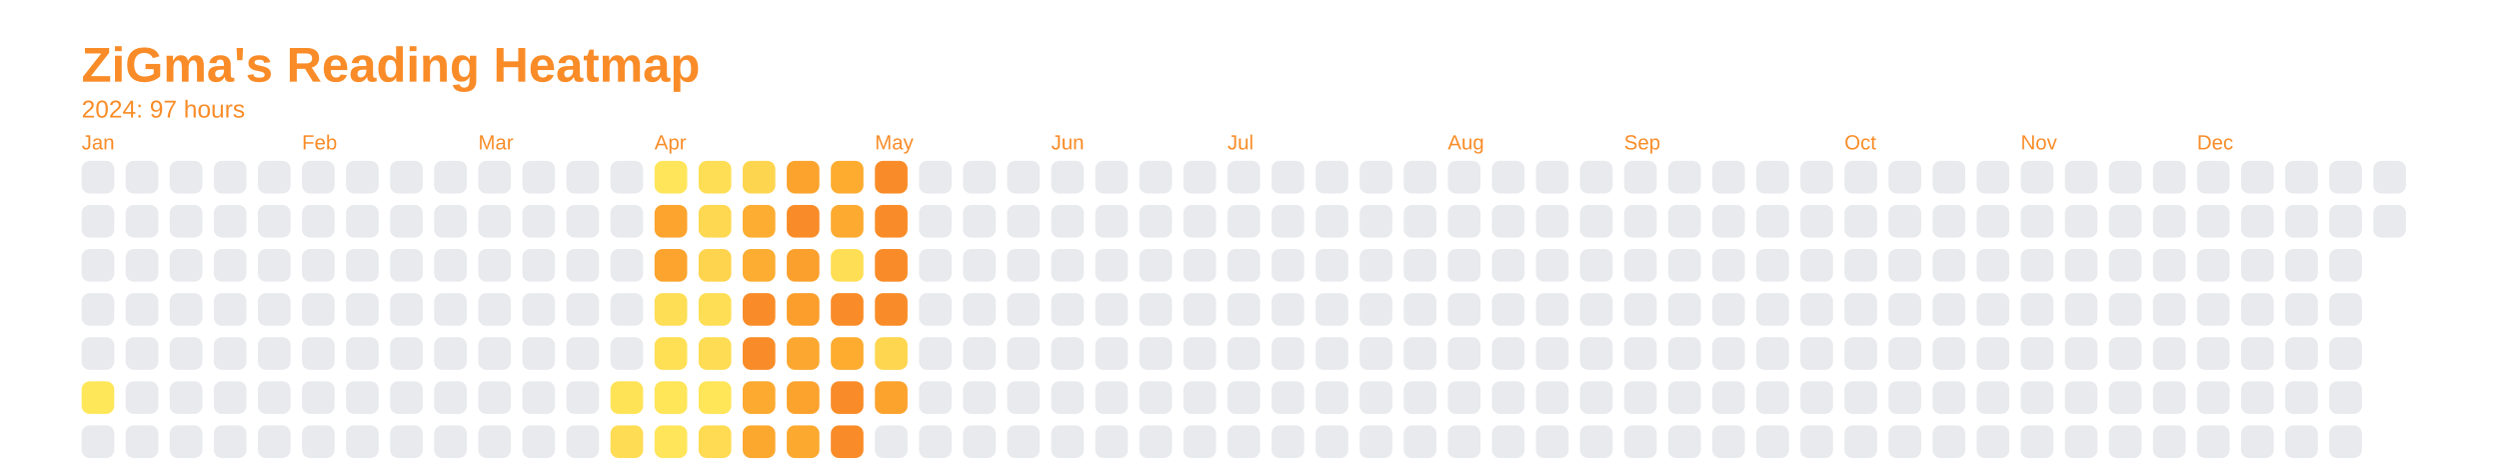
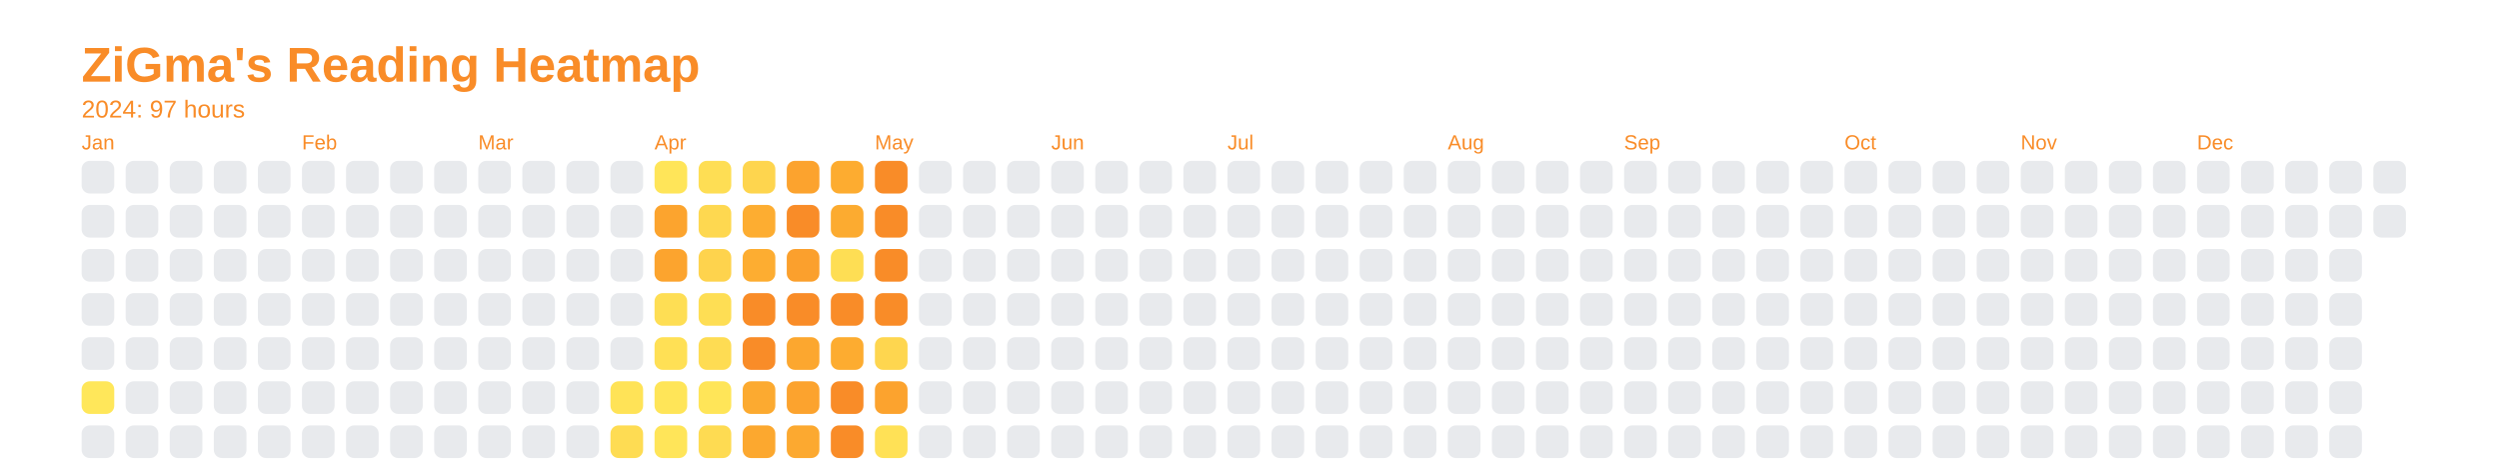
<svg xmlns="http://www.w3.org/2000/svg" baseProfile="full" height="57.5mm" version="1.1" viewBox="0,0,306.2,57.5" width="306.2mm">
  <defs />
  <rect fill="none" height="57.5" width="306.2" x="0" y="0" />
  <text fill="#f98c28" style="font-size:6px; font-family:Arial; font-weight:bold;" x="10" y="10">ZiGma's Reading Heatmap</text>
  <text fill="#f98c28" style="font-size:3px; font-family:Arial;" x="10" y="14.4">2024: 97 hours</text>
  <text fill="#f98c28" style="font-size:2.5px; font-family:Arial" x="10" y="18.3">Jan</text>
  <rect fill="#e8eaed" height="4" rx="1" ry="1" width="4" x="10" y="19.7" />
  <rect fill="#e8eaed" height="4" rx="1" ry="1" width="4" x="10" y="25.1" />
  <rect fill="#e8eaed" height="4" rx="1" ry="1" width="4" x="10" y="30.5" />
  <rect fill="#e8eaed" height="4" rx="1" ry="1" width="4" x="10" y="35.9" />
  <rect fill="#e8eaed" height="4" rx="1" ry="1" width="4" x="10" y="41.3" />
  <rect fill="#ffe75a" height="4" rx="1" ry="1" width="4" x="10" y="46.7" />
  <rect fill="#e8eaed" height="4" rx="1" ry="1" width="4" x="10" y="52.1" />
  <rect fill="#e8eaed" height="4" rx="1" ry="1" width="4" x="15.4" y="19.7" />
  <rect fill="#e8eaed" height="4" rx="1" ry="1" width="4" x="15.4" y="25.1" />
  <rect fill="#e8eaed" height="4" rx="1" ry="1" width="4" x="15.4" y="30.5" />
  <rect fill="#e8eaed" height="4" rx="1" ry="1" width="4" x="15.4" y="35.9" />
  <rect fill="#e8eaed" height="4" rx="1" ry="1" width="4" x="15.4" y="41.3" />
  <rect fill="#e8eaed" height="4" rx="1" ry="1" width="4" x="15.4" y="46.7" />
  <rect fill="#e8eaed" height="4" rx="1" ry="1" width="4" x="15.4" y="52.1" />
  <rect fill="#e8eaed" height="4" rx="1" ry="1" width="4" x="20.8" y="19.7" />
  <rect fill="#e8eaed" height="4" rx="1" ry="1" width="4" x="20.8" y="25.1" />
  <rect fill="#e8eaed" height="4" rx="1" ry="1" width="4" x="20.8" y="30.5" />
  <rect fill="#e8eaed" height="4" rx="1" ry="1" width="4" x="20.8" y="35.9" />
  <rect fill="#e8eaed" height="4" rx="1" ry="1" width="4" x="20.8" y="41.3" />
  <rect fill="#e8eaed" height="4" rx="1" ry="1" width="4" x="20.8" y="46.7" />
  <rect fill="#e8eaed" height="4" rx="1" ry="1" width="4" x="20.8" y="52.1" />
  <rect fill="#e8eaed" height="4" rx="1" ry="1" width="4" x="26.2" y="19.7" />
  <rect fill="#e8eaed" height="4" rx="1" ry="1" width="4" x="26.2" y="25.1" />
  <rect fill="#e8eaed" height="4" rx="1" ry="1" width="4" x="26.2" y="30.5" />
  <rect fill="#e8eaed" height="4" rx="1" ry="1" width="4" x="26.2" y="35.9" />
  <rect fill="#e8eaed" height="4" rx="1" ry="1" width="4" x="26.2" y="41.3" />
  <rect fill="#e8eaed" height="4" rx="1" ry="1" width="4" x="26.2" y="46.7" />
  <rect fill="#e8eaed" height="4" rx="1" ry="1" width="4" x="26.2" y="52.1" />
  <rect fill="#e8eaed" height="4" rx="1" ry="1" width="4" x="31.6" y="19.7" />
  <rect fill="#e8eaed" height="4" rx="1" ry="1" width="4" x="31.6" y="25.1" />
  <rect fill="#e8eaed" height="4" rx="1" ry="1" width="4" x="31.6" y="30.5" />
  <rect fill="#e8eaed" height="4" rx="1" ry="1" width="4" x="31.6" y="35.9" />
  <rect fill="#e8eaed" height="4" rx="1" ry="1" width="4" x="31.6" y="41.3" />
  <rect fill="#e8eaed" height="4" rx="1" ry="1" width="4" x="31.6" y="46.7" />
  <rect fill="#e8eaed" height="4" rx="1" ry="1" width="4" x="31.6" y="52.1" />
  <text fill="#f98c28" style="font-size:2.5px; font-family:Arial" x="37.0" y="18.3">Feb</text>
  <rect fill="#e8eaed" height="4" rx="1" ry="1" width="4" x="37.0" y="19.7" />
  <rect fill="#e8eaed" height="4" rx="1" ry="1" width="4" x="37.0" y="25.1" />
  <rect fill="#e8eaed" height="4" rx="1" ry="1" width="4" x="37.0" y="30.5" />
  <rect fill="#e8eaed" height="4" rx="1" ry="1" width="4" x="37.0" y="35.9" />
  <rect fill="#e8eaed" height="4" rx="1" ry="1" width="4" x="37.0" y="41.3" />
  <rect fill="#e8eaed" height="4" rx="1" ry="1" width="4" x="37.0" y="46.7" />
  <rect fill="#e8eaed" height="4" rx="1" ry="1" width="4" x="37.0" y="52.1" />
  <rect fill="#e8eaed" height="4" rx="1" ry="1" width="4" x="42.4" y="19.7" />
  <rect fill="#e8eaed" height="4" rx="1" ry="1" width="4" x="42.4" y="25.1" />
  <rect fill="#e8eaed" height="4" rx="1" ry="1" width="4" x="42.4" y="30.5" />
  <rect fill="#e8eaed" height="4" rx="1" ry="1" width="4" x="42.4" y="35.9" />
  <rect fill="#e8eaed" height="4" rx="1" ry="1" width="4" x="42.4" y="41.3" />
  <rect fill="#e8eaed" height="4" rx="1" ry="1" width="4" x="42.4" y="46.7" />
  <rect fill="#e8eaed" height="4" rx="1" ry="1" width="4" x="42.4" y="52.1" />
  <rect fill="#e8eaed" height="4" rx="1" ry="1" width="4" x="47.8" y="19.7" />
  <rect fill="#e8eaed" height="4" rx="1" ry="1" width="4" x="47.8" y="25.1" />
  <rect fill="#e8eaed" height="4" rx="1" ry="1" width="4" x="47.8" y="30.5" />
  <rect fill="#e8eaed" height="4" rx="1" ry="1" width="4" x="47.8" y="35.9" />
  <rect fill="#e8eaed" height="4" rx="1" ry="1" width="4" x="47.8" y="41.3" />
  <rect fill="#e8eaed" height="4" rx="1" ry="1" width="4" x="47.8" y="46.7" />
  <rect fill="#e8eaed" height="4" rx="1" ry="1" width="4" x="47.8" y="52.1" />
  <rect fill="#e8eaed" height="4" rx="1" ry="1" width="4" x="53.2" y="19.7" />
  <rect fill="#e8eaed" height="4" rx="1" ry="1" width="4" x="53.2" y="25.1" />
  <rect fill="#e8eaed" height="4" rx="1" ry="1" width="4" x="53.2" y="30.5" />
  <rect fill="#e8eaed" height="4" rx="1" ry="1" width="4" x="53.2" y="35.9" />
  <rect fill="#e8eaed" height="4" rx="1" ry="1" width="4" x="53.2" y="41.3" />
  <rect fill="#e8eaed" height="4" rx="1" ry="1" width="4" x="53.2" y="46.7" />
  <rect fill="#e8eaed" height="4" rx="1" ry="1" width="4" x="53.2" y="52.1" />
  <text fill="#f98c28" style="font-size:2.5px; font-family:Arial" x="58.6" y="18.3">Mar</text>
  <rect fill="#e8eaed" height="4" rx="1" ry="1" width="4" x="58.6" y="19.7" />
  <rect fill="#e8eaed" height="4" rx="1" ry="1" width="4" x="58.6" y="25.1" />
  <rect fill="#e8eaed" height="4" rx="1" ry="1" width="4" x="58.6" y="30.5" />
  <rect fill="#e8eaed" height="4" rx="1" ry="1" width="4" x="58.6" y="35.9" />
  <rect fill="#e8eaed" height="4" rx="1" ry="1" width="4" x="58.6" y="41.3" />
  <rect fill="#e8eaed" height="4" rx="1" ry="1" width="4" x="58.6" y="46.7" />
  <rect fill="#e8eaed" height="4" rx="1" ry="1" width="4" x="58.6" y="52.1" />
  <rect fill="#e8eaed" height="4" rx="1" ry="1" width="4" x="64" y="19.7" />
  <rect fill="#e8eaed" height="4" rx="1" ry="1" width="4" x="64" y="25.1" />
  <rect fill="#e8eaed" height="4" rx="1" ry="1" width="4" x="64" y="30.5" />
  <rect fill="#e8eaed" height="4" rx="1" ry="1" width="4" x="64" y="35.9" />
  <rect fill="#e8eaed" height="4" rx="1" ry="1" width="4" x="64" y="41.3" />
  <rect fill="#e8eaed" height="4" rx="1" ry="1" width="4" x="64" y="46.7" />
  <rect fill="#e8eaed" height="4" rx="1" ry="1" width="4" x="64" y="52.1" />
  <rect fill="#e8eaed" height="4" rx="1" ry="1" width="4" x="69.4" y="19.7" />
  <rect fill="#e8eaed" height="4" rx="1" ry="1" width="4" x="69.4" y="25.1" />
  <rect fill="#e8eaed" height="4" rx="1" ry="1" width="4" x="69.4" y="30.5" />
  <rect fill="#e8eaed" height="4" rx="1" ry="1" width="4" x="69.4" y="35.9" />
  <rect fill="#e8eaed" height="4" rx="1" ry="1" width="4" x="69.4" y="41.3" />
  <rect fill="#e8eaed" height="4" rx="1" ry="1" width="4" x="69.4" y="46.7" />
  <rect fill="#e8eaed" height="4" rx="1" ry="1" width="4" x="69.4" y="52.1" />
  <rect fill="#e8eaed" height="4" rx="1" ry="1" width="4" x="74.8" y="19.7" />
  <rect fill="#e8eaed" height="4" rx="1" ry="1" width="4" x="74.8" y="25.1" />
  <rect fill="#e8eaed" height="4" rx="1" ry="1" width="4" x="74.8" y="30.5" />
  <rect fill="#e8eaed" height="4" rx="1" ry="1" width="4" x="74.8" y="35.9" />
  <rect fill="#e8eaed" height="4" rx="1" ry="1" width="4" x="74.8" y="41.3" />
  <rect fill="#ffe357" height="4" rx="1" ry="1" width="4" x="74.8" y="46.7" />
  <rect fill="#fedc53" height="4" rx="1" ry="1" width="4" x="74.8" y="52.1" />
  <text fill="#f98c28" style="font-size:2.5px; font-family:Arial" x="80.2" y="18.3">Apr</text>
  <rect fill="#ffe559" height="4" rx="1" ry="1" width="4" x="80.2" y="19.7" />
  <rect fill="#fca42e" height="4" rx="1" ry="1" width="4" x="80.2" y="25.1" />
  <rect fill="#fca42e" height="4" rx="1" ry="1" width="4" x="80.2" y="30.5" />
  <rect fill="#fede54" height="4" rx="1" ry="1" width="4" x="80.2" y="35.9" />
  <rect fill="#ffe055" height="4" rx="1" ry="1" width="4" x="80.2" y="41.3" />
  <rect fill="#ffe558" height="4" rx="1" ry="1" width="4" x="80.2" y="46.7" />
  <rect fill="#ffe559" height="4" rx="1" ry="1" width="4" x="80.2" y="52.1" />
  <rect fill="#fede54" height="4" rx="1" ry="1" width="4" x="85.6" y="19.7" />
  <rect fill="#fed850" height="4" rx="1" ry="1" width="4" x="85.6" y="25.1" />
  <rect fill="#fed34d" height="4" rx="1" ry="1" width="4" x="85.6" y="30.5" />
  <rect fill="#fede54" height="4" rx="1" ry="1" width="4" x="85.6" y="35.9" />
  <rect fill="#fedc53" height="4" rx="1" ry="1" width="4" x="85.6" y="41.3" />
  <rect fill="#ffe558" height="4" rx="1" ry="1" width="4" x="85.6" y="46.7" />
  <rect fill="#fedb52" height="4" rx="1" ry="1" width="4" x="85.6" y="52.1" />
  <rect fill="#fed54e" height="4" rx="1" ry="1" width="4" x="91" y="19.7" />
  <rect fill="#fdad31" height="4" rx="1" ry="1" width="4" x="91" y="25.1" />
  <rect fill="#fdad31" height="4" rx="1" ry="1" width="4" x="91" y="30.5" />
  <rect fill="#f98c28" height="4" rx="1" ry="1" width="4" x="91" y="35.9" />
  <rect fill="#f98c28" height="4" rx="1" ry="1" width="4" x="91" y="41.3" />
  <rect fill="#fcaa30" height="4" rx="1" ry="1" width="4" x="91" y="46.7" />
  <rect fill="#fca82f" height="4" rx="1" ry="1" width="4" x="91" y="52.1" />
  <rect fill="#fca32e" height="4" rx="1" ry="1" width="4" x="96.4" y="19.7" />
  <rect fill="#f98c28" height="4" rx="1" ry="1" width="4" x="96.4" y="25.1" />
  <rect fill="#fba02d" height="4" rx="1" ry="1" width="4" x="96.4" y="30.5" />
-   <rect fill="#fb9e2c" height="4" rx="1" ry="1" width="4" x="96.4" y="35.9" />
+   <rect fill="#f98c28" height="4" rx="1" ry="1" width="4" x="96.4" y="35.9" />
  <rect fill="#fca72f" height="4" rx="1" ry="1" width="4" x="96.4" y="41.3" />
  <rect fill="#fca32e" height="4" rx="1" ry="1" width="4" x="96.4" y="46.7" />
  <rect fill="#fca930" height="4" rx="1" ry="1" width="4" x="96.4" y="52.1" />
  <rect fill="#fdac30" height="4" rx="1" ry="1" width="4" x="101.8" y="19.7" />
  <rect fill="#fcab30" height="4" rx="1" ry="1" width="4" x="101.8" y="25.1" />
  <rect fill="#fede54" height="4" rx="1" ry="1" width="4" x="101.8" y="30.5" />
  <rect fill="#f98c28" height="4" rx="1" ry="1" width="4" x="101.8" y="35.9" />
  <rect fill="#fdac30" height="4" rx="1" ry="1" width="4" x="101.8" y="41.3" />
  <rect fill="#f98c28" height="4" rx="1" ry="1" width="4" x="101.8" y="46.7" />
  <rect fill="#f98c28" height="4" rx="1" ry="1" width="4" x="101.8" y="52.1" />
  <text fill="#f98c28" style="font-size:2.5px; font-family:Arial" x="107.2" y="18.3">May</text>
  <rect fill="#f98c28" height="4" rx="1" ry="1" width="4" x="107.2" y="19.7" />
  <rect fill="#f98c28" height="4" rx="1" ry="1" width="4" x="107.2" y="25.1" />
  <rect fill="#f98c28" height="4" rx="1" ry="1" width="4" x="107.2" y="30.5" />
  <rect fill="#f98c28" height="4" rx="1" ry="1" width="4" x="107.2" y="35.9" />
  <rect fill="#fed64f" height="4" rx="1" ry="1" width="4" x="107.2" y="41.3" />
  <rect fill="#fca32e" height="4" rx="1" ry="1" width="4" x="107.2" y="46.7" />
-   <rect fill="#e8eaed" height="4" rx="1" ry="1" width="4" x="107.2" y="52.1" />
+   <rect fill="#ffe156" height="4" rx="1" ry="1" width="4" x="107.2" y="52.1" />
  <rect fill="#e8eaed" height="4" rx="1" ry="1" width="4" x="112.6" y="19.7" />
  <rect fill="#e8eaed" height="4" rx="1" ry="1" width="4" x="112.6" y="25.1" />
  <rect fill="#e8eaed" height="4" rx="1" ry="1" width="4" x="112.6" y="30.5" />
  <rect fill="#e8eaed" height="4" rx="1" ry="1" width="4" x="112.6" y="35.9" />
  <rect fill="#e8eaed" height="4" rx="1" ry="1" width="4" x="112.6" y="41.3" />
  <rect fill="#e8eaed" height="4" rx="1" ry="1" width="4" x="112.6" y="46.7" />
  <rect fill="#e8eaed" height="4" rx="1" ry="1" width="4" x="112.6" y="52.1" />
  <rect fill="#e8eaed" height="4" rx="1" ry="1" width="4" x="118" y="19.7" />
  <rect fill="#e8eaed" height="4" rx="1" ry="1" width="4" x="118" y="25.1" />
  <rect fill="#e8eaed" height="4" rx="1" ry="1" width="4" x="118" y="30.5" />
  <rect fill="#e8eaed" height="4" rx="1" ry="1" width="4" x="118" y="35.9" />
  <rect fill="#e8eaed" height="4" rx="1" ry="1" width="4" x="118" y="41.3" />
  <rect fill="#e8eaed" height="4" rx="1" ry="1" width="4" x="118" y="46.7" />
  <rect fill="#e8eaed" height="4" rx="1" ry="1" width="4" x="118" y="52.1" />
  <rect fill="#e8eaed" height="4" rx="1" ry="1" width="4" x="123.4" y="19.7" />
  <rect fill="#e8eaed" height="4" rx="1" ry="1" width="4" x="123.4" y="25.1" />
  <rect fill="#e8eaed" height="4" rx="1" ry="1" width="4" x="123.4" y="30.5" />
  <rect fill="#e8eaed" height="4" rx="1" ry="1" width="4" x="123.4" y="35.9" />
  <rect fill="#e8eaed" height="4" rx="1" ry="1" width="4" x="123.4" y="41.3" />
  <rect fill="#e8eaed" height="4" rx="1" ry="1" width="4" x="123.4" y="46.7" />
  <rect fill="#e8eaed" height="4" rx="1" ry="1" width="4" x="123.4" y="52.1" />
  <text fill="#f98c28" style="font-size:2.5px; font-family:Arial" x="128.8" y="18.3">Jun</text>
  <rect fill="#e8eaed" height="4" rx="1" ry="1" width="4" x="128.8" y="19.7" />
  <rect fill="#e8eaed" height="4" rx="1" ry="1" width="4" x="128.8" y="25.1" />
  <rect fill="#e8eaed" height="4" rx="1" ry="1" width="4" x="128.8" y="30.5" />
  <rect fill="#e8eaed" height="4" rx="1" ry="1" width="4" x="128.8" y="35.9" />
  <rect fill="#e8eaed" height="4" rx="1" ry="1" width="4" x="128.8" y="41.3" />
  <rect fill="#e8eaed" height="4" rx="1" ry="1" width="4" x="128.8" y="46.7" />
  <rect fill="#e8eaed" height="4" rx="1" ry="1" width="4" x="128.8" y="52.1" />
  <rect fill="#e8eaed" height="4" rx="1" ry="1" width="4" x="134.2" y="19.7" />
  <rect fill="#e8eaed" height="4" rx="1" ry="1" width="4" x="134.2" y="25.1" />
  <rect fill="#e8eaed" height="4" rx="1" ry="1" width="4" x="134.2" y="30.5" />
  <rect fill="#e8eaed" height="4" rx="1" ry="1" width="4" x="134.2" y="35.9" />
  <rect fill="#e8eaed" height="4" rx="1" ry="1" width="4" x="134.2" y="41.3" />
  <rect fill="#e8eaed" height="4" rx="1" ry="1" width="4" x="134.2" y="46.7" />
  <rect fill="#e8eaed" height="4" rx="1" ry="1" width="4" x="134.2" y="52.1" />
  <rect fill="#e8eaed" height="4" rx="1" ry="1" width="4" x="139.6" y="19.7" />
  <rect fill="#e8eaed" height="4" rx="1" ry="1" width="4" x="139.6" y="25.1" />
  <rect fill="#e8eaed" height="4" rx="1" ry="1" width="4" x="139.6" y="30.5" />
  <rect fill="#e8eaed" height="4" rx="1" ry="1" width="4" x="139.6" y="35.9" />
  <rect fill="#e8eaed" height="4" rx="1" ry="1" width="4" x="139.6" y="41.3" />
  <rect fill="#e8eaed" height="4" rx="1" ry="1" width="4" x="139.6" y="46.7" />
  <rect fill="#e8eaed" height="4" rx="1" ry="1" width="4" x="139.6" y="52.1" />
  <rect fill="#e8eaed" height="4" rx="1" ry="1" width="4" x="145" y="19.7" />
  <rect fill="#e8eaed" height="4" rx="1" ry="1" width="4" x="145" y="25.1" />
  <rect fill="#e8eaed" height="4" rx="1" ry="1" width="4" x="145" y="30.5" />
  <rect fill="#e8eaed" height="4" rx="1" ry="1" width="4" x="145" y="35.9" />
  <rect fill="#e8eaed" height="4" rx="1" ry="1" width="4" x="145" y="41.3" />
  <rect fill="#e8eaed" height="4" rx="1" ry="1" width="4" x="145" y="46.7" />
  <rect fill="#e8eaed" height="4" rx="1" ry="1" width="4" x="145" y="52.1" />
  <text fill="#f98c28" style="font-size:2.5px; font-family:Arial" x="150.4" y="18.3">Jul</text>
  <rect fill="#e8eaed" height="4" rx="1" ry="1" width="4" x="150.4" y="19.7" />
  <rect fill="#e8eaed" height="4" rx="1" ry="1" width="4" x="150.4" y="25.1" />
  <rect fill="#e8eaed" height="4" rx="1" ry="1" width="4" x="150.4" y="30.5" />
  <rect fill="#e8eaed" height="4" rx="1" ry="1" width="4" x="150.4" y="35.9" />
  <rect fill="#e8eaed" height="4" rx="1" ry="1" width="4" x="150.4" y="41.3" />
  <rect fill="#e8eaed" height="4" rx="1" ry="1" width="4" x="150.4" y="46.7" />
  <rect fill="#e8eaed" height="4" rx="1" ry="1" width="4" x="150.4" y="52.1" />
  <rect fill="#e8eaed" height="4" rx="1" ry="1" width="4" x="155.8" y="19.7" />
  <rect fill="#e8eaed" height="4" rx="1" ry="1" width="4" x="155.8" y="25.1" />
  <rect fill="#e8eaed" height="4" rx="1" ry="1" width="4" x="155.8" y="30.5" />
  <rect fill="#e8eaed" height="4" rx="1" ry="1" width="4" x="155.8" y="35.9" />
  <rect fill="#e8eaed" height="4" rx="1" ry="1" width="4" x="155.8" y="41.3" />
  <rect fill="#e8eaed" height="4" rx="1" ry="1" width="4" x="155.8" y="46.7" />
  <rect fill="#e8eaed" height="4" rx="1" ry="1" width="4" x="155.8" y="52.1" />
  <rect fill="#e8eaed" height="4" rx="1" ry="1" width="4" x="161.2" y="19.7" />
  <rect fill="#e8eaed" height="4" rx="1" ry="1" width="4" x="161.2" y="25.1" />
  <rect fill="#e8eaed" height="4" rx="1" ry="1" width="4" x="161.2" y="30.5" />
  <rect fill="#e8eaed" height="4" rx="1" ry="1" width="4" x="161.2" y="35.9" />
  <rect fill="#e8eaed" height="4" rx="1" ry="1" width="4" x="161.2" y="41.3" />
  <rect fill="#e8eaed" height="4" rx="1" ry="1" width="4" x="161.2" y="46.7" />
  <rect fill="#e8eaed" height="4" rx="1" ry="1" width="4" x="161.2" y="52.1" />
  <rect fill="#e8eaed" height="4" rx="1" ry="1" width="4" x="166.6" y="19.7" />
  <rect fill="#e8eaed" height="4" rx="1" ry="1" width="4" x="166.6" y="25.1" />
  <rect fill="#e8eaed" height="4" rx="1" ry="1" width="4" x="166.6" y="30.5" />
  <rect fill="#e8eaed" height="4" rx="1" ry="1" width="4" x="166.6" y="35.9" />
  <rect fill="#e8eaed" height="4" rx="1" ry="1" width="4" x="166.6" y="41.3" />
  <rect fill="#e8eaed" height="4" rx="1" ry="1" width="4" x="166.6" y="46.7" />
  <rect fill="#e8eaed" height="4" rx="1" ry="1" width="4" x="166.6" y="52.1" />
  <rect fill="#e8eaed" height="4" rx="1" ry="1" width="4" x="172" y="19.7" />
  <rect fill="#e8eaed" height="4" rx="1" ry="1" width="4" x="172" y="25.1" />
  <rect fill="#e8eaed" height="4" rx="1" ry="1" width="4" x="172" y="30.5" />
  <rect fill="#e8eaed" height="4" rx="1" ry="1" width="4" x="172" y="35.9" />
  <rect fill="#e8eaed" height="4" rx="1" ry="1" width="4" x="172" y="41.3" />
  <rect fill="#e8eaed" height="4" rx="1" ry="1" width="4" x="172" y="46.7" />
  <rect fill="#e8eaed" height="4" rx="1" ry="1" width="4" x="172" y="52.1" />
  <text fill="#f98c28" style="font-size:2.5px; font-family:Arial" x="177.4" y="18.3">Aug</text>
  <rect fill="#e8eaed" height="4" rx="1" ry="1" width="4" x="177.4" y="19.7" />
  <rect fill="#e8eaed" height="4" rx="1" ry="1" width="4" x="177.4" y="25.1" />
  <rect fill="#e8eaed" height="4" rx="1" ry="1" width="4" x="177.4" y="30.5" />
  <rect fill="#e8eaed" height="4" rx="1" ry="1" width="4" x="177.4" y="35.9" />
  <rect fill="#e8eaed" height="4" rx="1" ry="1" width="4" x="177.4" y="41.3" />
  <rect fill="#e8eaed" height="4" rx="1" ry="1" width="4" x="177.4" y="46.7" />
  <rect fill="#e8eaed" height="4" rx="1" ry="1" width="4" x="177.4" y="52.1" />
  <rect fill="#e8eaed" height="4" rx="1" ry="1" width="4" x="182.8" y="19.7" />
  <rect fill="#e8eaed" height="4" rx="1" ry="1" width="4" x="182.8" y="25.1" />
  <rect fill="#e8eaed" height="4" rx="1" ry="1" width="4" x="182.8" y="30.5" />
  <rect fill="#e8eaed" height="4" rx="1" ry="1" width="4" x="182.8" y="35.9" />
  <rect fill="#e8eaed" height="4" rx="1" ry="1" width="4" x="182.8" y="41.3" />
  <rect fill="#e8eaed" height="4" rx="1" ry="1" width="4" x="182.8" y="46.7" />
  <rect fill="#e8eaed" height="4" rx="1" ry="1" width="4" x="182.8" y="52.1" />
  <rect fill="#e8eaed" height="4" rx="1" ry="1" width="4" x="188.2" y="19.7" />
  <rect fill="#e8eaed" height="4" rx="1" ry="1" width="4" x="188.2" y="25.1" />
  <rect fill="#e8eaed" height="4" rx="1" ry="1" width="4" x="188.2" y="30.5" />
  <rect fill="#e8eaed" height="4" rx="1" ry="1" width="4" x="188.2" y="35.9" />
  <rect fill="#e8eaed" height="4" rx="1" ry="1" width="4" x="188.2" y="41.3" />
  <rect fill="#e8eaed" height="4" rx="1" ry="1" width="4" x="188.2" y="46.7" />
  <rect fill="#e8eaed" height="4" rx="1" ry="1" width="4" x="188.2" y="52.1" />
  <rect fill="#e8eaed" height="4" rx="1" ry="1" width="4" x="193.6" y="19.7" />
  <rect fill="#e8eaed" height="4" rx="1" ry="1" width="4" x="193.6" y="25.1" />
  <rect fill="#e8eaed" height="4" rx="1" ry="1" width="4" x="193.6" y="30.5" />
  <rect fill="#e8eaed" height="4" rx="1" ry="1" width="4" x="193.6" y="35.9" />
  <rect fill="#e8eaed" height="4" rx="1" ry="1" width="4" x="193.6" y="41.3" />
  <rect fill="#e8eaed" height="4" rx="1" ry="1" width="4" x="193.6" y="46.7" />
  <rect fill="#e8eaed" height="4" rx="1" ry="1" width="4" x="193.6" y="52.1" />
  <text fill="#f98c28" style="font-size:2.5px; font-family:Arial" x="199" y="18.3">Sep</text>
  <rect fill="#e8eaed" height="4" rx="1" ry="1" width="4" x="199" y="19.7" />
  <rect fill="#e8eaed" height="4" rx="1" ry="1" width="4" x="199" y="25.1" />
  <rect fill="#e8eaed" height="4" rx="1" ry="1" width="4" x="199" y="30.5" />
  <rect fill="#e8eaed" height="4" rx="1" ry="1" width="4" x="199" y="35.9" />
  <rect fill="#e8eaed" height="4" rx="1" ry="1" width="4" x="199" y="41.3" />
  <rect fill="#e8eaed" height="4" rx="1" ry="1" width="4" x="199" y="46.7" />
  <rect fill="#e8eaed" height="4" rx="1" ry="1" width="4" x="199" y="52.1" />
  <rect fill="#e8eaed" height="4" rx="1" ry="1" width="4" x="204.4" y="19.7" />
  <rect fill="#e8eaed" height="4" rx="1" ry="1" width="4" x="204.4" y="25.1" />
  <rect fill="#e8eaed" height="4" rx="1" ry="1" width="4" x="204.4" y="30.5" />
  <rect fill="#e8eaed" height="4" rx="1" ry="1" width="4" x="204.4" y="35.9" />
  <rect fill="#e8eaed" height="4" rx="1" ry="1" width="4" x="204.4" y="41.3" />
  <rect fill="#e8eaed" height="4" rx="1" ry="1" width="4" x="204.4" y="46.7" />
  <rect fill="#e8eaed" height="4" rx="1" ry="1" width="4" x="204.4" y="52.1" />
  <rect fill="#e8eaed" height="4" rx="1" ry="1" width="4" x="209.8" y="19.7" />
  <rect fill="#e8eaed" height="4" rx="1" ry="1" width="4" x="209.8" y="25.1" />
  <rect fill="#e8eaed" height="4" rx="1" ry="1" width="4" x="209.8" y="30.5" />
  <rect fill="#e8eaed" height="4" rx="1" ry="1" width="4" x="209.8" y="35.9" />
  <rect fill="#e8eaed" height="4" rx="1" ry="1" width="4" x="209.8" y="41.3" />
  <rect fill="#e8eaed" height="4" rx="1" ry="1" width="4" x="209.8" y="46.7" />
  <rect fill="#e8eaed" height="4" rx="1" ry="1" width="4" x="209.8" y="52.1" />
  <rect fill="#e8eaed" height="4" rx="1" ry="1" width="4" x="215.2" y="19.7" />
  <rect fill="#e8eaed" height="4" rx="1" ry="1" width="4" x="215.2" y="25.1" />
  <rect fill="#e8eaed" height="4" rx="1" ry="1" width="4" x="215.2" y="30.5" />
  <rect fill="#e8eaed" height="4" rx="1" ry="1" width="4" x="215.2" y="35.9" />
  <rect fill="#e8eaed" height="4" rx="1" ry="1" width="4" x="215.2" y="41.3" />
  <rect fill="#e8eaed" height="4" rx="1" ry="1" width="4" x="215.2" y="46.7" />
  <rect fill="#e8eaed" height="4" rx="1" ry="1" width="4" x="215.2" y="52.1" />
  <rect fill="#e8eaed" height="4" rx="1" ry="1" width="4" x="220.6" y="19.7" />
  <rect fill="#e8eaed" height="4" rx="1" ry="1" width="4" x="220.6" y="25.1" />
  <rect fill="#e8eaed" height="4" rx="1" ry="1" width="4" x="220.6" y="30.5" />
  <rect fill="#e8eaed" height="4" rx="1" ry="1" width="4" x="220.6" y="35.9" />
  <rect fill="#e8eaed" height="4" rx="1" ry="1" width="4" x="220.6" y="41.3" />
  <rect fill="#e8eaed" height="4" rx="1" ry="1" width="4" x="220.6" y="46.7" />
  <rect fill="#e8eaed" height="4" rx="1" ry="1" width="4" x="220.6" y="52.1" />
  <text fill="#f98c28" style="font-size:2.5px; font-family:Arial" x="226" y="18.3">Oct</text>
  <rect fill="#e8eaed" height="4" rx="1" ry="1" width="4" x="226" y="19.7" />
  <rect fill="#e8eaed" height="4" rx="1" ry="1" width="4" x="226" y="25.1" />
  <rect fill="#e8eaed" height="4" rx="1" ry="1" width="4" x="226" y="30.5" />
  <rect fill="#e8eaed" height="4" rx="1" ry="1" width="4" x="226" y="35.9" />
  <rect fill="#e8eaed" height="4" rx="1" ry="1" width="4" x="226" y="41.3" />
  <rect fill="#e8eaed" height="4" rx="1" ry="1" width="4" x="226" y="46.7" />
  <rect fill="#e8eaed" height="4" rx="1" ry="1" width="4" x="226" y="52.1" />
  <rect fill="#e8eaed" height="4" rx="1" ry="1" width="4" x="231.4" y="19.7" />
  <rect fill="#e8eaed" height="4" rx="1" ry="1" width="4" x="231.4" y="25.1" />
  <rect fill="#e8eaed" height="4" rx="1" ry="1" width="4" x="231.4" y="30.5" />
  <rect fill="#e8eaed" height="4" rx="1" ry="1" width="4" x="231.4" y="35.9" />
  <rect fill="#e8eaed" height="4" rx="1" ry="1" width="4" x="231.4" y="41.3" />
  <rect fill="#e8eaed" height="4" rx="1" ry="1" width="4" x="231.4" y="46.7" />
  <rect fill="#e8eaed" height="4" rx="1" ry="1" width="4" x="231.4" y="52.1" />
  <rect fill="#e8eaed" height="4" rx="1" ry="1" width="4" x="236.8" y="19.7" />
  <rect fill="#e8eaed" height="4" rx="1" ry="1" width="4" x="236.8" y="25.1" />
  <rect fill="#e8eaed" height="4" rx="1" ry="1" width="4" x="236.8" y="30.5" />
  <rect fill="#e8eaed" height="4" rx="1" ry="1" width="4" x="236.8" y="35.9" />
  <rect fill="#e8eaed" height="4" rx="1" ry="1" width="4" x="236.8" y="41.3" />
  <rect fill="#e8eaed" height="4" rx="1" ry="1" width="4" x="236.8" y="46.7" />
  <rect fill="#e8eaed" height="4" rx="1" ry="1" width="4" x="236.8" y="52.1" />
  <rect fill="#e8eaed" height="4" rx="1" ry="1" width="4" x="242.2" y="19.7" />
  <rect fill="#e8eaed" height="4" rx="1" ry="1" width="4" x="242.2" y="25.1" />
  <rect fill="#e8eaed" height="4" rx="1" ry="1" width="4" x="242.2" y="30.5" />
  <rect fill="#e8eaed" height="4" rx="1" ry="1" width="4" x="242.2" y="35.9" />
  <rect fill="#e8eaed" height="4" rx="1" ry="1" width="4" x="242.2" y="41.3" />
  <rect fill="#e8eaed" height="4" rx="1" ry="1" width="4" x="242.2" y="46.7" />
  <rect fill="#e8eaed" height="4" rx="1" ry="1" width="4" x="242.2" y="52.1" />
  <text fill="#f98c28" style="font-size:2.5px; font-family:Arial" x="247.6" y="18.3">Nov</text>
  <rect fill="#e8eaed" height="4" rx="1" ry="1" width="4" x="247.6" y="19.7" />
  <rect fill="#e8eaed" height="4" rx="1" ry="1" width="4" x="247.6" y="25.1" />
  <rect fill="#e8eaed" height="4" rx="1" ry="1" width="4" x="247.6" y="30.5" />
  <rect fill="#e8eaed" height="4" rx="1" ry="1" width="4" x="247.6" y="35.9" />
  <rect fill="#e8eaed" height="4" rx="1" ry="1" width="4" x="247.6" y="41.3" />
  <rect fill="#e8eaed" height="4" rx="1" ry="1" width="4" x="247.6" y="46.7" />
  <rect fill="#e8eaed" height="4" rx="1" ry="1" width="4" x="247.6" y="52.1" />
  <rect fill="#e8eaed" height="4" rx="1" ry="1" width="4" x="253" y="19.7" />
  <rect fill="#e8eaed" height="4" rx="1" ry="1" width="4" x="253" y="25.1" />
  <rect fill="#e8eaed" height="4" rx="1" ry="1" width="4" x="253" y="30.5" />
  <rect fill="#e8eaed" height="4" rx="1" ry="1" width="4" x="253" y="35.9" />
  <rect fill="#e8eaed" height="4" rx="1" ry="1" width="4" x="253" y="41.3" />
  <rect fill="#e8eaed" height="4" rx="1" ry="1" width="4" x="253" y="46.7" />
  <rect fill="#e8eaed" height="4" rx="1" ry="1" width="4" x="253" y="52.1" />
  <rect fill="#e8eaed" height="4" rx="1" ry="1" width="4" x="258.4" y="19.7" />
  <rect fill="#e8eaed" height="4" rx="1" ry="1" width="4" x="258.4" y="25.1" />
  <rect fill="#e8eaed" height="4" rx="1" ry="1" width="4" x="258.4" y="30.5" />
  <rect fill="#e8eaed" height="4" rx="1" ry="1" width="4" x="258.4" y="35.9" />
  <rect fill="#e8eaed" height="4" rx="1" ry="1" width="4" x="258.4" y="41.3" />
  <rect fill="#e8eaed" height="4" rx="1" ry="1" width="4" x="258.4" y="46.7" />
  <rect fill="#e8eaed" height="4" rx="1" ry="1" width="4" x="258.4" y="52.1" />
  <rect fill="#e8eaed" height="4" rx="1" ry="1" width="4" x="263.8" y="19.7" />
  <rect fill="#e8eaed" height="4" rx="1" ry="1" width="4" x="263.8" y="25.1" />
  <rect fill="#e8eaed" height="4" rx="1" ry="1" width="4" x="263.8" y="30.5" />
  <rect fill="#e8eaed" height="4" rx="1" ry="1" width="4" x="263.8" y="35.9" />
  <rect fill="#e8eaed" height="4" rx="1" ry="1" width="4" x="263.8" y="41.3" />
  <rect fill="#e8eaed" height="4" rx="1" ry="1" width="4" x="263.8" y="46.7" />
  <rect fill="#e8eaed" height="4" rx="1" ry="1" width="4" x="263.8" y="52.1" />
  <text fill="#f98c28" style="font-size:2.5px; font-family:Arial" x="269.2" y="18.3">Dec</text>
  <rect fill="#e8eaed" height="4" rx="1" ry="1" width="4" x="269.2" y="19.7" />
  <rect fill="#e8eaed" height="4" rx="1" ry="1" width="4" x="269.2" y="25.1" />
  <rect fill="#e8eaed" height="4" rx="1" ry="1" width="4" x="269.2" y="30.5" />
  <rect fill="#e8eaed" height="4" rx="1" ry="1" width="4" x="269.2" y="35.9" />
  <rect fill="#e8eaed" height="4" rx="1" ry="1" width="4" x="269.2" y="41.3" />
  <rect fill="#e8eaed" height="4" rx="1" ry="1" width="4" x="269.2" y="46.7" />
  <rect fill="#e8eaed" height="4" rx="1" ry="1" width="4" x="269.2" y="52.1" />
  <rect fill="#e8eaed" height="4" rx="1" ry="1" width="4" x="274.6" y="19.7" />
  <rect fill="#e8eaed" height="4" rx="1" ry="1" width="4" x="274.6" y="25.1" />
  <rect fill="#e8eaed" height="4" rx="1" ry="1" width="4" x="274.6" y="30.5" />
  <rect fill="#e8eaed" height="4" rx="1" ry="1" width="4" x="274.6" y="35.9" />
  <rect fill="#e8eaed" height="4" rx="1" ry="1" width="4" x="274.6" y="41.3" />
  <rect fill="#e8eaed" height="4" rx="1" ry="1" width="4" x="274.6" y="46.7" />
  <rect fill="#e8eaed" height="4" rx="1" ry="1" width="4" x="274.6" y="52.1" />
  <rect fill="#e8eaed" height="4" rx="1" ry="1" width="4" x="280" y="19.7" />
  <rect fill="#e8eaed" height="4" rx="1" ry="1" width="4" x="280" y="25.1" />
  <rect fill="#e8eaed" height="4" rx="1" ry="1" width="4" x="280" y="30.5" />
  <rect fill="#e8eaed" height="4" rx="1" ry="1" width="4" x="280" y="35.9" />
  <rect fill="#e8eaed" height="4" rx="1" ry="1" width="4" x="280" y="41.3" />
  <rect fill="#e8eaed" height="4" rx="1" ry="1" width="4" x="280" y="46.7" />
  <rect fill="#e8eaed" height="4" rx="1" ry="1" width="4" x="280" y="52.1" />
  <rect fill="#e8eaed" height="4" rx="1" ry="1" width="4" x="285.4" y="19.7" />
  <rect fill="#e8eaed" height="4" rx="1" ry="1" width="4" x="285.4" y="25.1" />
  <rect fill="#e8eaed" height="4" rx="1" ry="1" width="4" x="285.4" y="30.5" />
  <rect fill="#e8eaed" height="4" rx="1" ry="1" width="4" x="285.4" y="35.9" />
  <rect fill="#e8eaed" height="4" rx="1" ry="1" width="4" x="285.4" y="41.3" />
  <rect fill="#e8eaed" height="4" rx="1" ry="1" width="4" x="285.4" y="46.7" />
  <rect fill="#e8eaed" height="4" rx="1" ry="1" width="4" x="285.4" y="52.1" />
  <rect fill="#e8eaed" height="4" rx="1" ry="1" width="4" x="290.8" y="19.7" />
  <rect fill="#e8eaed" height="4" rx="1" ry="1" width="4" x="290.8" y="25.1" />
</svg>
